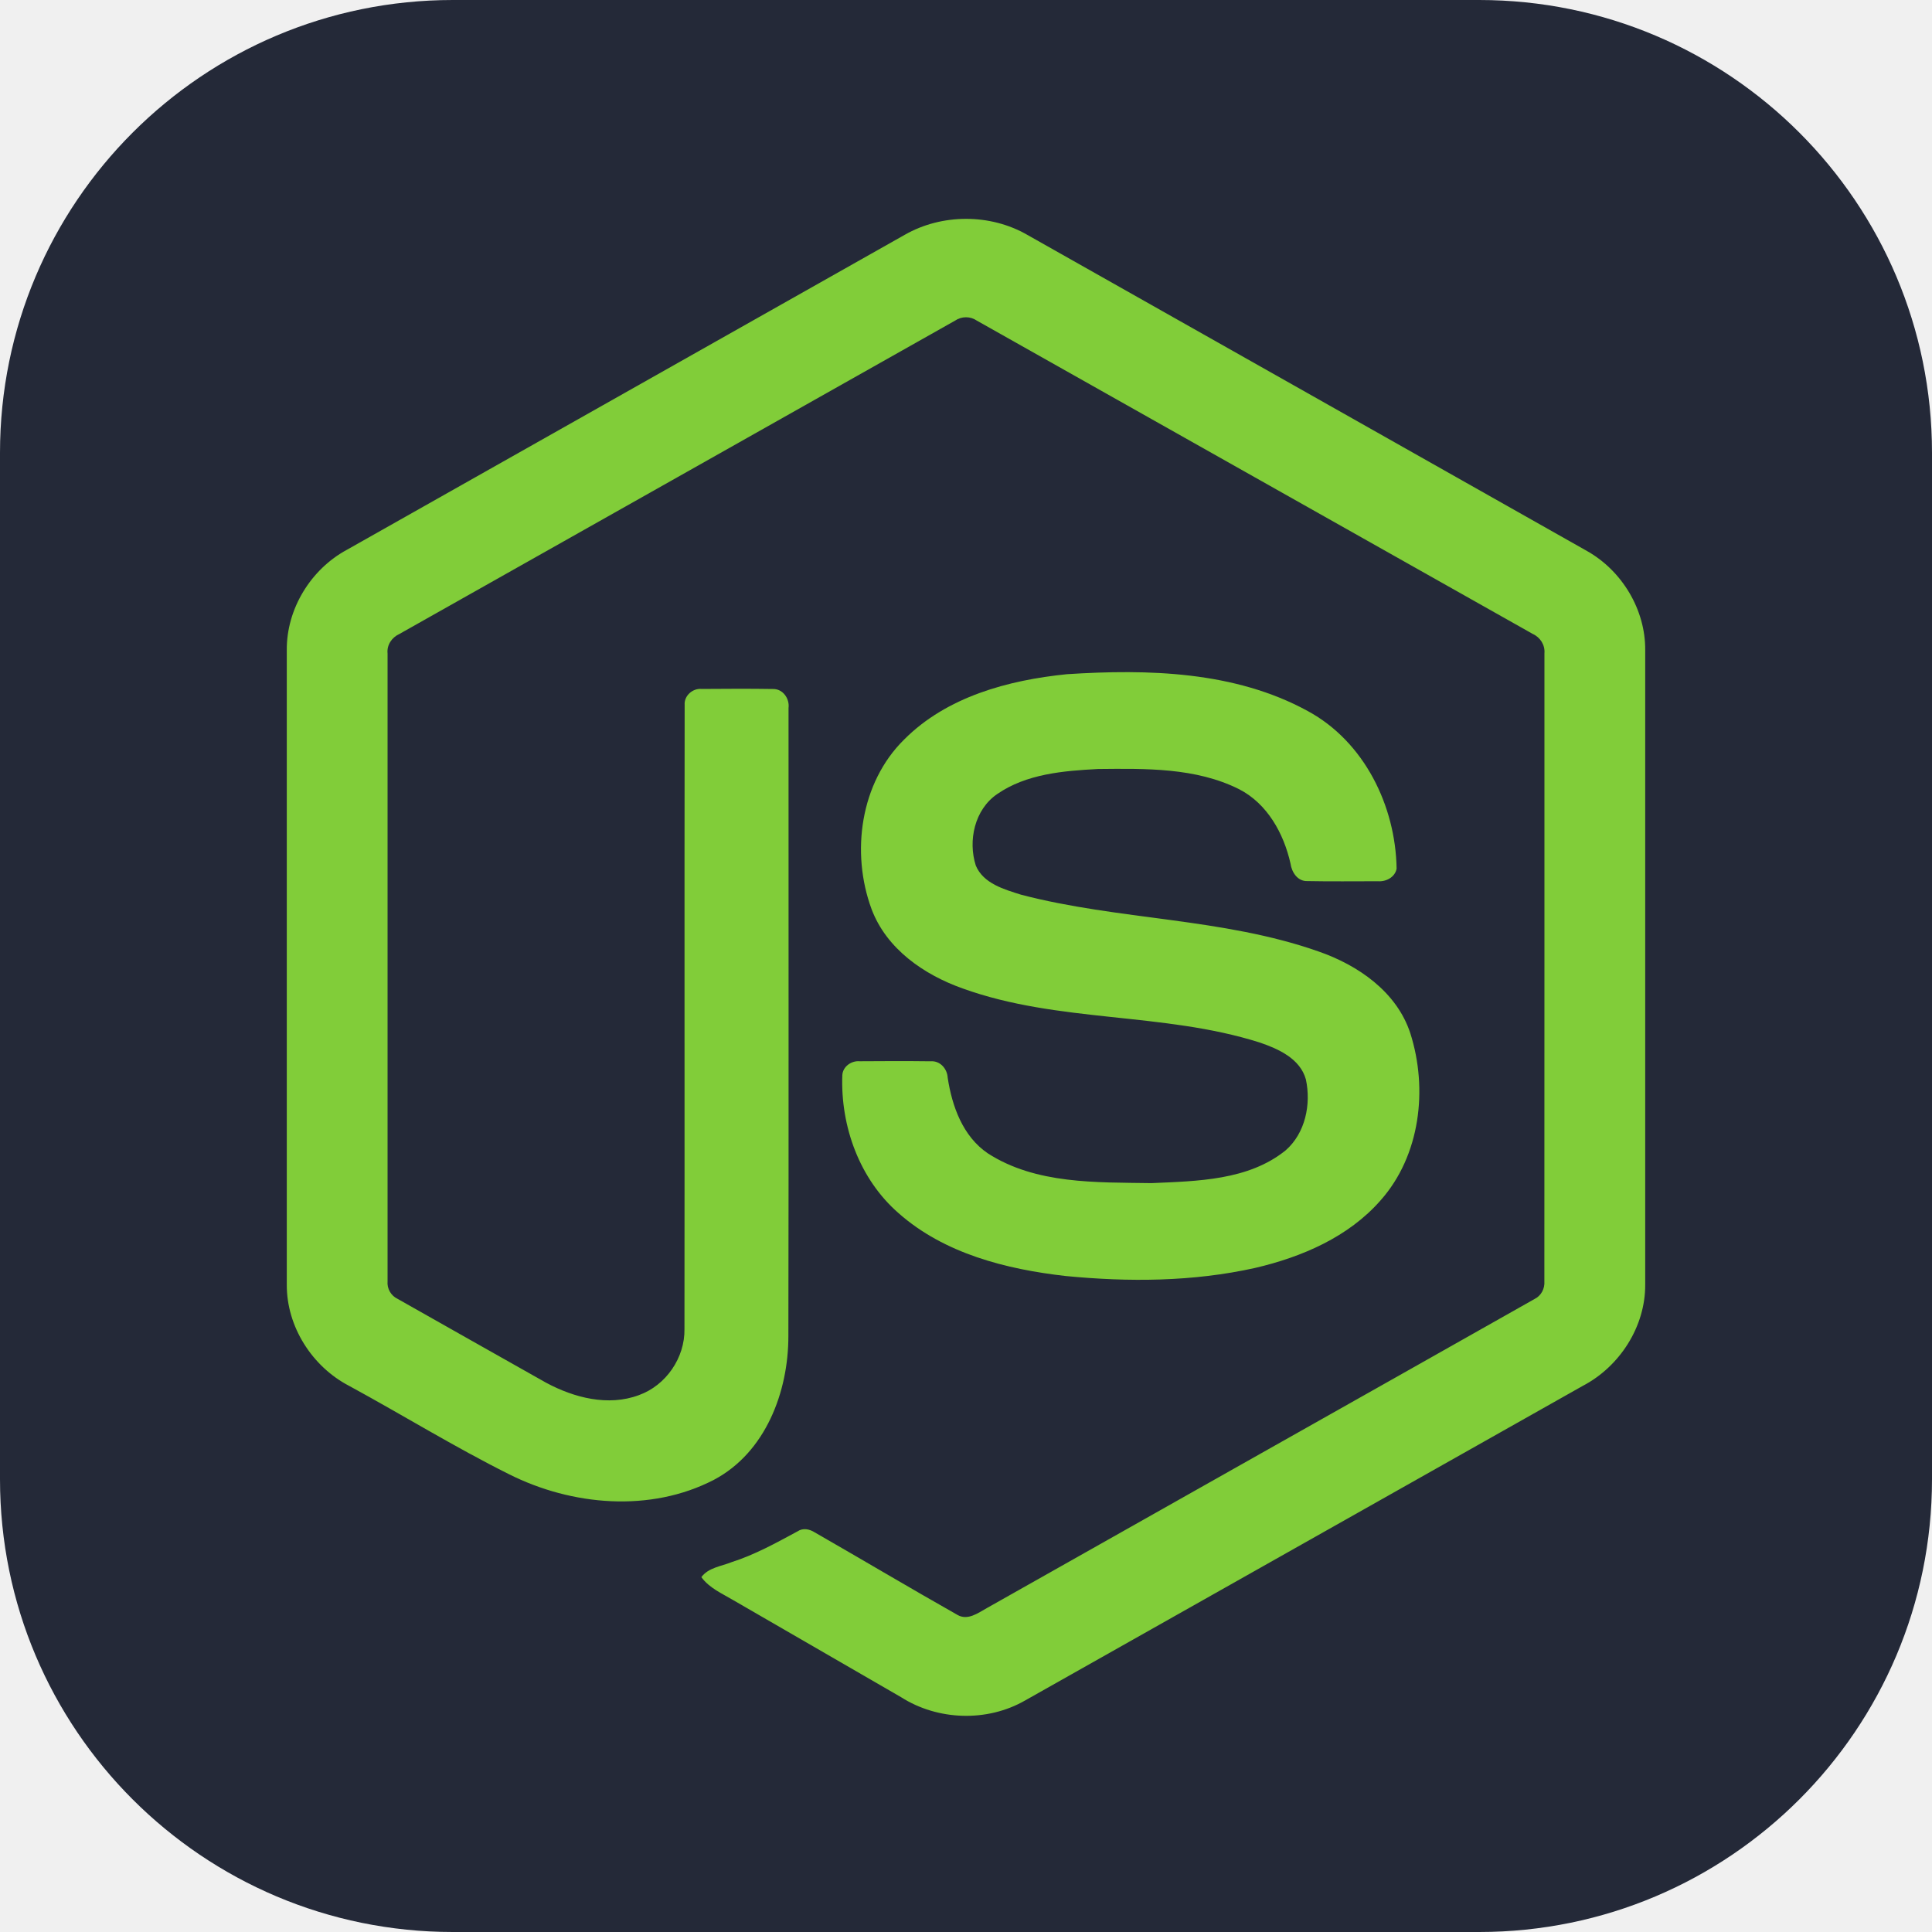
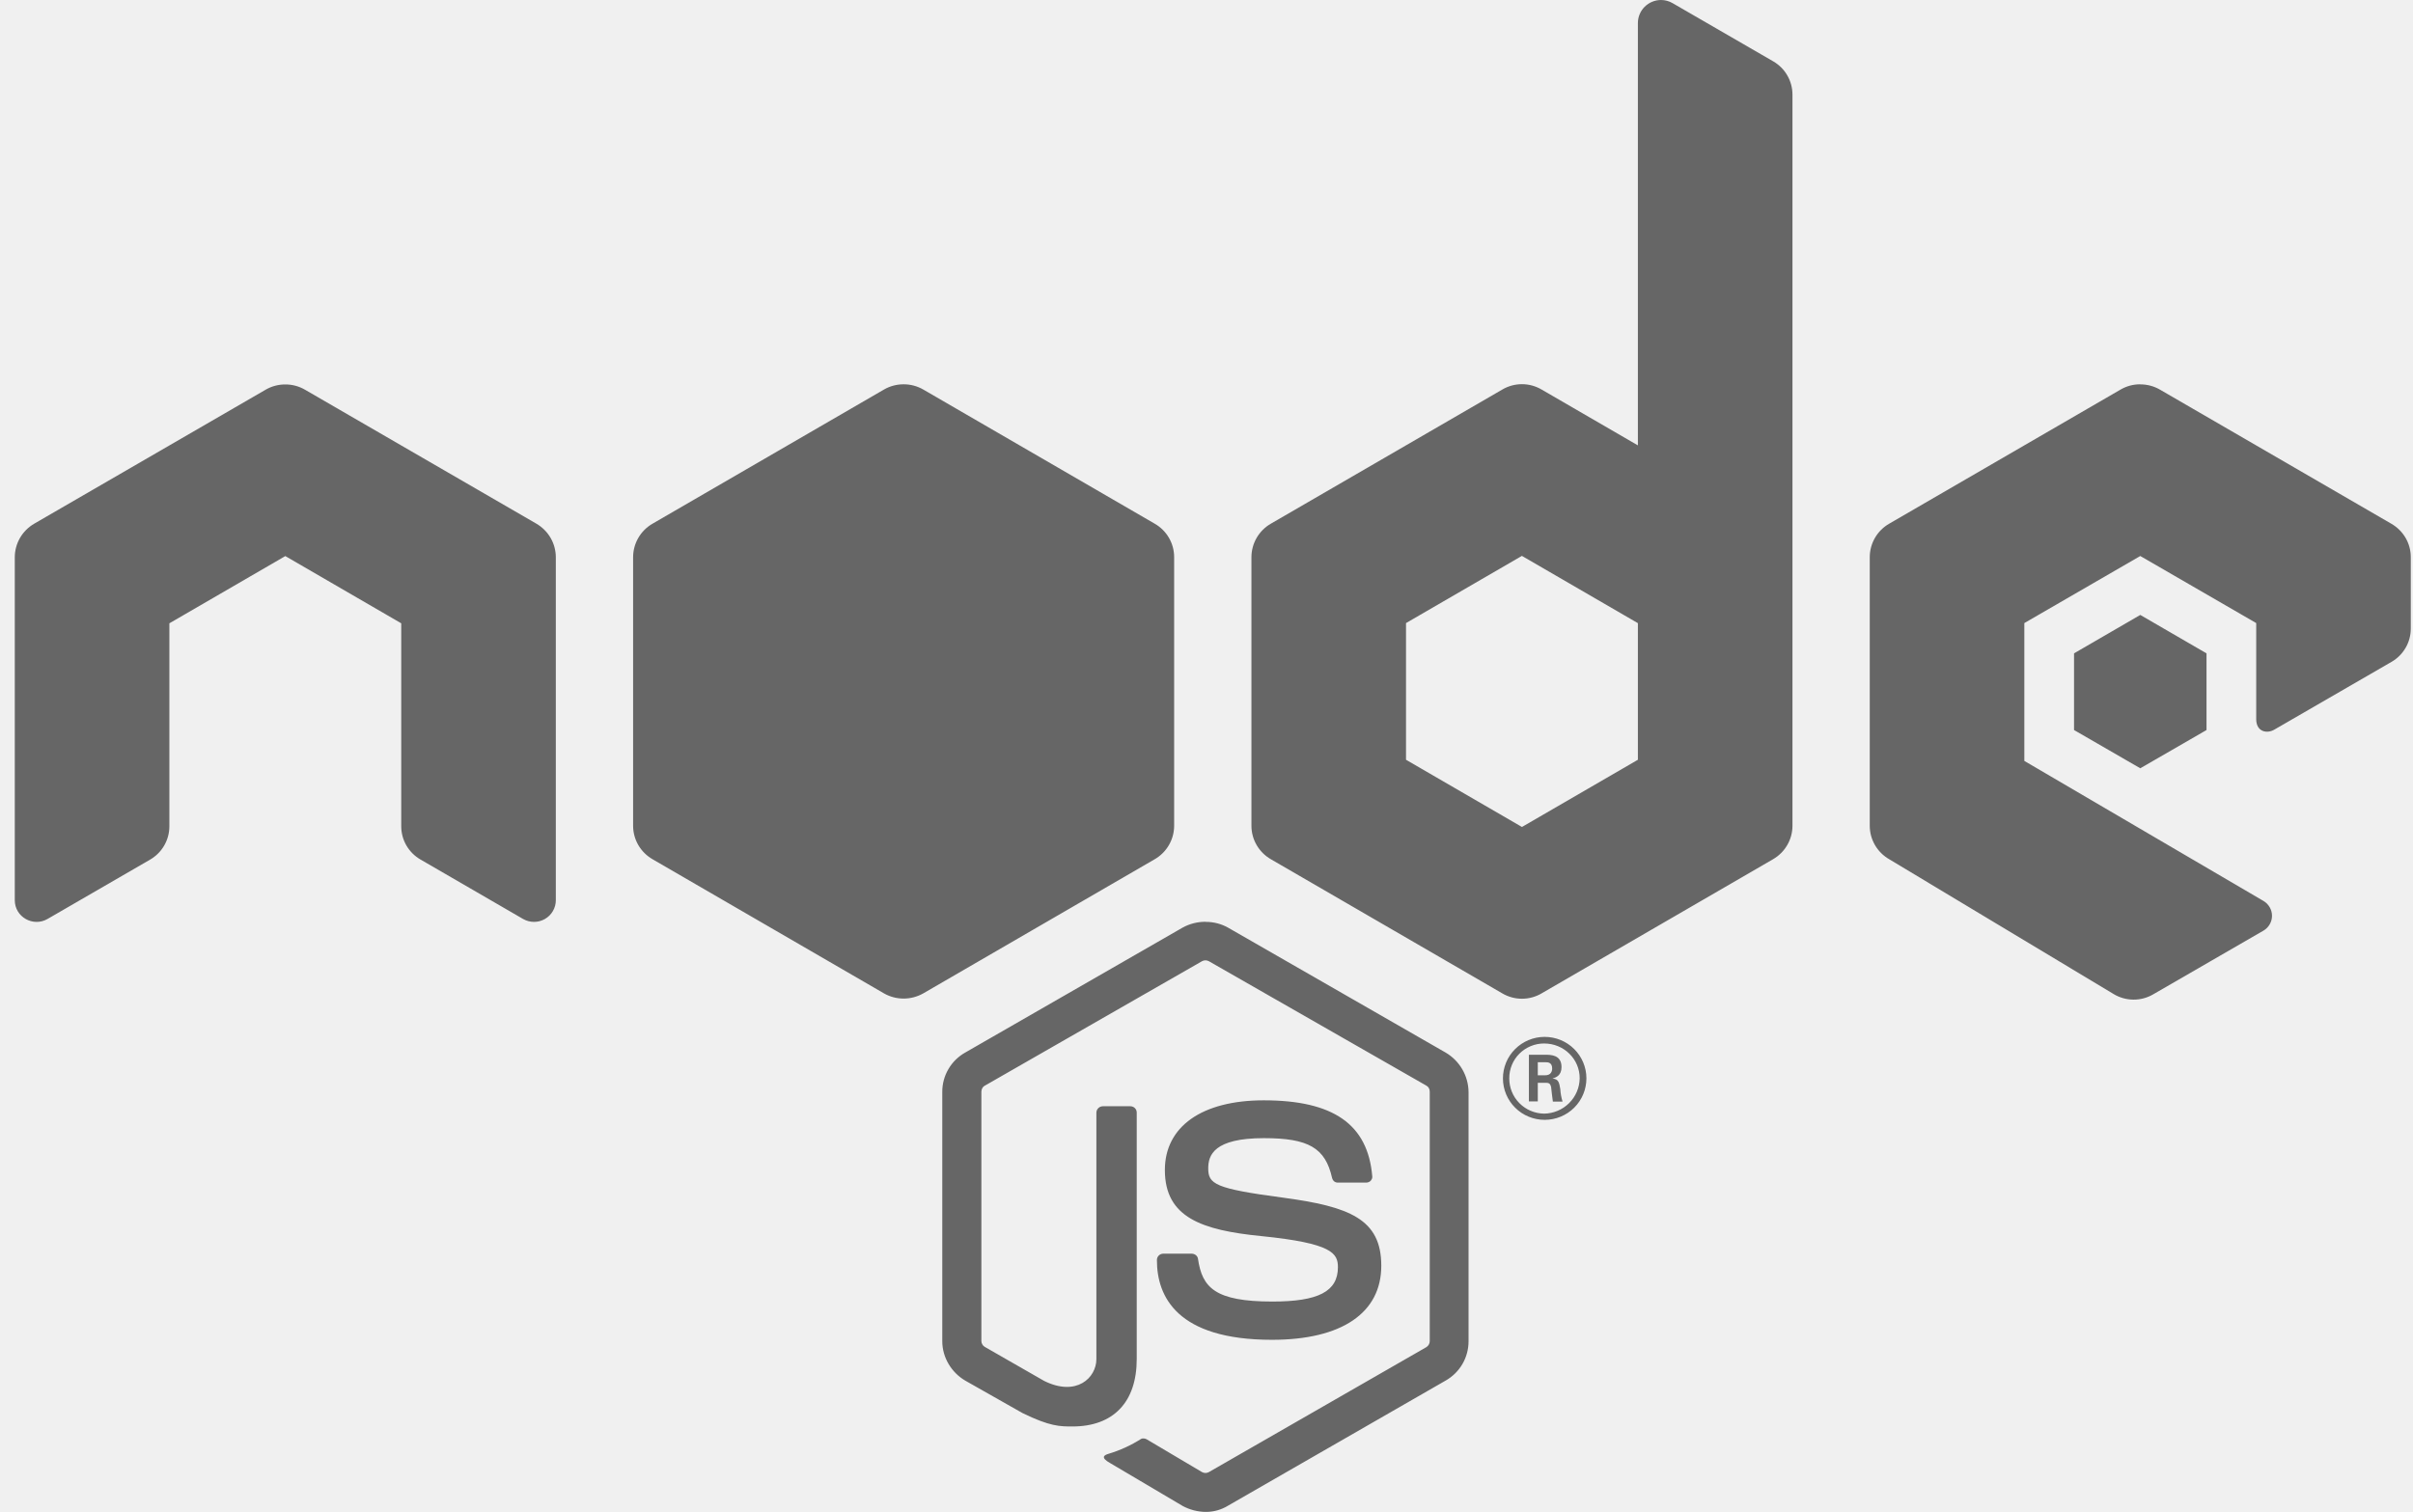
- <svg xmlns="http://www.w3.org/2000/svg" width="256" height="256" viewBox="0 0 256 256" fill="none">
-   <g clip-path="url(#clip0_944_53)">
-     <path d="M196 0H60C26.863 0 0 26.863 0 60V196C0 229.137 26.863 256 60 256H196C229.137 256 256 229.137 256 196V60C256 26.863 229.137 0 196 0Z" fill="#242938" />
-     <path d="M119.878 31.116C124.797 28.301 131.203 28.288 136.117 31.116C160.839 45.086 185.569 59.033 210.287 73.011C214.937 75.63 218.046 80.804 217.999 86.161V170.206C218.034 175.785 214.617 181.083 209.712 183.642C185.071 197.535 160.442 211.444 135.805 225.337C130.786 228.207 124.251 227.986 119.387 224.88C112 220.598 104.6 216.336 97.212 212.058C95.702 211.158 94 210.442 92.934 208.978C93.877 207.708 95.562 207.55 96.931 206.995C100.014 206.014 102.847 204.44 105.679 202.913C106.396 202.423 107.27 202.611 107.957 203.049C114.274 206.671 120.536 210.399 126.874 213.986C128.226 214.767 129.595 213.73 130.751 213.086C154.931 199.419 179.141 185.805 203.318 172.134C204.214 171.703 204.709 170.752 204.636 169.771C204.653 142.046 204.64 114.317 204.645 86.591C204.747 85.479 204.103 84.455 203.096 83.999C178.541 70.17 153.997 56.321 129.446 42.489C129.021 42.196 128.517 42.039 128.001 42.038C127.485 42.038 126.98 42.193 126.554 42.484C102.002 56.321 77.464 70.184 52.912 84.011C51.909 84.468 51.236 85.475 51.355 86.591C51.36 114.317 51.355 142.046 51.355 169.775C51.312 170.254 51.418 170.734 51.657 171.152C51.895 171.569 52.256 171.903 52.691 172.109C59.242 175.824 65.802 179.513 72.358 183.216C76.052 185.203 80.586 186.385 84.656 184.862C88.246 183.574 90.763 179.909 90.695 176.097C90.729 148.534 90.678 120.967 90.72 93.407C90.63 92.184 91.791 91.173 92.981 91.289C96.129 91.267 99.281 91.246 102.429 91.297C103.743 91.267 104.647 92.585 104.485 93.817C104.472 121.555 104.519 149.293 104.464 177.03C104.472 184.423 101.435 192.467 94.597 196.084C86.174 200.447 75.762 199.522 67.44 195.338C60.236 191.742 53.36 187.498 46.284 183.646C41.366 181.101 37.966 175.782 38.001 170.207V86.161C37.949 80.693 41.183 75.425 45.976 72.844C70.613 58.941 95.246 45.026 119.878 31.116Z" fill="#81CD39" />
-     <path d="M141.372 89.335C152.117 88.643 163.62 88.925 173.289 94.219C180.776 98.275 184.926 106.789 185.058 115.106C184.849 116.227 183.676 116.846 182.605 116.769C179.488 116.765 176.369 116.812 173.252 116.748C171.929 116.799 171.161 115.58 170.995 114.411C170.099 110.431 167.928 106.49 164.183 104.57C158.433 101.692 151.767 101.837 145.497 101.897C140.92 102.139 135.998 102.536 132.12 105.227C129.143 107.266 128.239 111.382 129.301 114.697C130.303 117.077 133.05 117.845 135.299 118.553C148.248 121.94 161.97 121.602 174.672 126.059C179.931 127.876 185.075 131.409 186.875 136.915C189.23 144.295 188.198 153.115 182.947 159.039C178.689 163.914 172.488 166.568 166.303 168.009C158.075 169.844 149.536 169.891 141.18 169.076C133.323 168.18 125.146 166.116 119.081 160.763C113.894 156.259 111.361 149.241 111.612 142.469C111.672 141.325 112.811 140.527 113.907 140.621C117.046 140.596 120.186 140.587 123.325 140.626C124.58 140.536 125.509 141.62 125.574 142.802C126.152 146.593 127.577 150.573 130.884 152.82C137.264 156.937 145.271 156.655 152.577 156.77C158.63 156.502 165.425 156.421 170.364 152.42C172.97 150.138 173.742 146.32 173.038 143.036C172.275 140.263 169.374 138.971 166.883 138.126C154.1 134.083 140.224 135.55 127.565 130.977C122.425 129.161 117.455 125.727 115.481 120.447C112.726 112.974 113.988 103.73 119.789 98.007C125.445 92.312 133.609 90.119 141.372 89.335Z" fill="#81CD39" />
-   </g>
-   <defs>
-     <clipPath id="clip0_944_53">
-       <rect width="256" height="256" fill="white" />
-     </clipPath>
-   </defs>
+ <svg xmlns="http://www.w3.org/2000/svg" width="142" height="89" viewBox="0 0 142 89" fill="none">
+   <path d="M97.751 0C97.389 0 97.042 0.143 96.786 0.397C96.53 0.652 96.386 0.997 96.386 1.357V26.217L90.719 22.93C90.369 22.724 89.97 22.615 89.564 22.615C89.157 22.615 88.758 22.724 88.408 22.93L74.79 30.826C74.442 31.026 74.153 31.313 73.952 31.659C73.751 32.005 73.645 32.398 73.644 32.798V48.609C73.644 49.423 74.081 50.173 74.79 50.581L88.408 58.477C88.758 58.683 89.157 58.791 89.564 58.791C89.97 58.791 90.369 58.683 90.719 58.477L104.337 50.581C104.685 50.381 104.974 50.093 105.175 49.747C105.377 49.401 105.483 49.008 105.483 48.609V5.563C105.482 5.168 105.377 4.781 105.179 4.439C104.982 4.097 104.697 3.813 104.355 3.614L98.428 0.185C98.225 0.066 97.992 0.002 97.755 0H97.751ZM53.177 22.622C52.771 22.621 52.372 22.727 52.021 22.93L38.403 30.826C38.055 31.026 37.766 31.313 37.565 31.659C37.364 32.005 37.258 32.398 37.257 32.798V48.609C37.257 49.423 37.694 50.173 38.403 50.581L52.021 58.477C52.735 58.884 53.613 58.884 54.332 58.477L67.95 50.581C68.298 50.381 68.587 50.093 68.788 49.747C68.989 49.401 69.096 49.008 69.096 48.609V32.798C69.097 32.398 68.991 32.005 68.79 31.659C68.588 31.312 68.299 31.025 67.95 30.826L54.332 22.93C53.981 22.727 53.582 22.621 53.177 22.622ZM125.951 22.622C125.545 22.62 125.146 22.726 124.795 22.93L111.178 30.826C110.829 31.026 110.54 31.313 110.339 31.659C110.138 32.005 110.032 32.398 110.031 32.798V48.609C110.031 49.423 110.468 50.173 111.178 50.581L124.386 58.518C124.735 58.728 125.135 58.841 125.543 58.844C125.952 58.848 126.353 58.741 126.706 58.536L133.201 54.782C133.354 54.693 133.48 54.565 133.568 54.412C133.656 54.259 133.703 54.086 133.703 53.909C133.703 53.733 133.656 53.56 133.568 53.407C133.48 53.253 133.354 53.126 133.201 53.036L119.128 44.792V36.678L125.951 32.73L132.773 36.678V42.331C132.773 43.087 133.41 43.204 133.838 42.951C136.137 41.616 138.438 40.285 140.742 38.958C141.085 38.759 141.369 38.474 141.567 38.132C141.765 37.79 141.869 37.403 141.87 37.008V32.802C141.871 32.402 141.765 32.009 141.564 31.663C141.362 31.317 141.073 31.03 140.724 30.83L127.106 22.934C126.755 22.731 126.356 22.625 125.951 22.627V22.622ZM16.79 22.631C16.384 22.629 15.985 22.735 15.634 22.939L2.016 30.826C1.668 31.028 1.378 31.317 1.177 31.664C0.976 32.012 0.87 32.406 0.87 32.807V52.991C0.87 53.977 1.944 54.588 2.799 54.095L8.839 50.599C9.182 50.399 9.467 50.114 9.664 49.771C9.862 49.428 9.967 49.04 9.967 48.645V36.692L16.79 32.734L23.612 36.692V48.645C23.613 49.039 23.717 49.427 23.915 49.769C24.113 50.111 24.397 50.395 24.74 50.594L30.78 54.095C30.975 54.208 31.197 54.267 31.423 54.268C31.648 54.269 31.87 54.21 32.066 54.098C32.262 53.986 32.424 53.825 32.537 53.63C32.65 53.436 32.709 53.215 32.709 52.991V32.807C32.709 32.406 32.603 32.012 32.402 31.664C32.2 31.317 31.911 31.028 31.563 30.826L17.945 22.939C17.594 22.735 17.195 22.629 16.79 22.631ZM89.564 32.725L96.386 36.683V44.724L89.564 48.681L82.741 44.724V36.678L89.564 32.721V32.725ZM125.951 36.199L122.053 38.46V42.974L125.951 45.226L129.849 42.974V38.46L125.951 36.199ZM70.943 54.262C70.47 54.259 70.005 54.378 69.592 54.606L56.802 61.959C56.39 62.191 56.048 62.528 55.811 62.935C55.573 63.342 55.449 63.804 55.451 64.275V78.955C55.451 79.9 55.983 80.791 56.802 81.271L60.167 83.179C61.782 83.971 62.378 83.971 63.11 83.971C65.521 83.971 66.894 82.537 66.894 80.004V65.501C66.896 65.451 66.887 65.402 66.869 65.356C66.851 65.31 66.823 65.268 66.788 65.232C66.754 65.197 66.712 65.169 66.666 65.15C66.621 65.13 66.571 65.121 66.522 65.121H64.902C64.801 65.121 64.704 65.161 64.632 65.232C64.561 65.303 64.52 65.4 64.52 65.501V80.004C64.52 81.103 63.351 82.234 61.446 81.289L57.943 79.281C57.886 79.245 57.839 79.196 57.806 79.137C57.772 79.079 57.754 79.013 57.752 78.946V64.266C57.752 64.135 57.816 63.981 57.948 63.913L70.738 56.582C70.799 56.548 70.868 56.531 70.938 56.531C71.008 56.531 71.077 56.548 71.138 56.582L83.942 63.909C84.074 63.981 84.137 64.112 84.137 64.266V78.946C84.137 79.016 84.119 79.086 84.085 79.147C84.051 79.209 84.001 79.261 83.942 79.299L71.138 86.657C71.077 86.691 71.008 86.709 70.938 86.709C70.868 86.709 70.799 86.691 70.738 86.657L67.472 84.722C67.381 84.676 67.245 84.654 67.158 84.699C66.56 85.08 65.911 85.377 65.23 85.581C65.007 85.649 64.707 85.784 65.348 86.137L69.592 88.647C70.007 88.872 70.47 88.993 70.943 89C71.413 89.005 71.875 88.876 72.275 88.629L85.07 81.271C85.481 81.039 85.823 80.702 86.061 80.295C86.298 79.888 86.422 79.426 86.421 78.955V64.275C86.415 63.806 86.287 63.347 86.051 62.941C85.814 62.535 85.476 62.197 85.07 61.959L72.275 54.61C71.869 54.381 71.409 54.263 70.943 54.267V54.262ZM90.896 61.037C90.574 61.037 90.254 61.101 89.957 61.224C89.659 61.348 89.389 61.528 89.161 61.755C88.933 61.983 88.753 62.252 88.63 62.548C88.507 62.845 88.444 63.163 88.445 63.483C88.445 63.804 88.51 64.122 88.633 64.418C88.757 64.714 88.939 64.983 89.167 65.209C89.396 65.435 89.667 65.615 89.965 65.737C90.263 65.859 90.583 65.922 90.905 65.921C91.557 65.92 92.181 65.662 92.641 65.203C93.101 64.744 93.358 64.122 93.357 63.474C93.356 62.827 93.096 62.206 92.634 61.749C92.173 61.292 91.548 61.036 90.896 61.037ZM90.869 61.426C92.024 61.426 92.961 62.33 92.961 63.474C92.953 64.024 92.73 64.548 92.339 64.936C91.949 65.325 91.421 65.547 90.869 65.555C90.32 65.549 89.795 65.326 89.411 64.936C89.026 64.546 88.813 64.021 88.818 63.474C88.816 63.206 88.868 62.939 88.97 62.69C89.072 62.442 89.223 62.215 89.414 62.025C89.605 61.834 89.832 61.684 90.081 61.581C90.331 61.478 90.599 61.425 90.869 61.426ZM89.973 62.09V64.836H90.496V63.741H90.987C91.187 63.741 91.233 63.823 91.278 63.976C91.278 63.999 91.36 64.714 91.383 64.845H91.952C91.879 64.606 91.835 64.361 91.82 64.112C91.756 63.759 91.738 63.515 91.36 63.492C91.56 63.425 91.892 63.321 91.892 62.814C91.892 62.086 91.256 62.09 90.924 62.09H89.973ZM90.496 62.529H90.942C91.078 62.529 91.342 62.529 91.342 62.9C91.342 63.054 91.274 63.307 90.915 63.298H90.496V62.529ZM74.372 64.772C70.72 64.772 68.55 66.324 68.55 68.874C68.55 71.669 70.724 72.416 74.222 72.764C78.406 73.184 78.734 73.781 78.734 74.596C78.734 76.025 77.579 76.617 74.877 76.617C71.488 76.617 70.747 75.785 70.501 74.112C70.479 73.931 70.319 73.799 70.119 73.799H68.455C68.405 73.799 68.356 73.809 68.31 73.829C68.264 73.848 68.222 73.876 68.188 73.911C68.153 73.947 68.126 73.989 68.107 74.035C68.089 74.081 68.08 74.13 68.082 74.179C68.082 76.314 69.255 78.869 74.854 78.869C78.961 78.869 81.286 77.286 81.286 74.51C81.286 71.76 79.421 71.027 75.482 70.498C71.498 69.969 71.102 69.702 71.102 68.775C71.102 68.006 71.429 66.998 74.377 66.998C77.006 66.998 77.988 67.572 78.388 69.331C78.434 69.512 78.557 69.616 78.734 69.616H80.394C80.503 69.616 80.599 69.571 80.662 69.507C80.731 69.422 80.772 69.336 80.753 69.227C80.49 66.188 78.47 64.772 74.372 64.772Z" fill="#666666" />
</svg>
